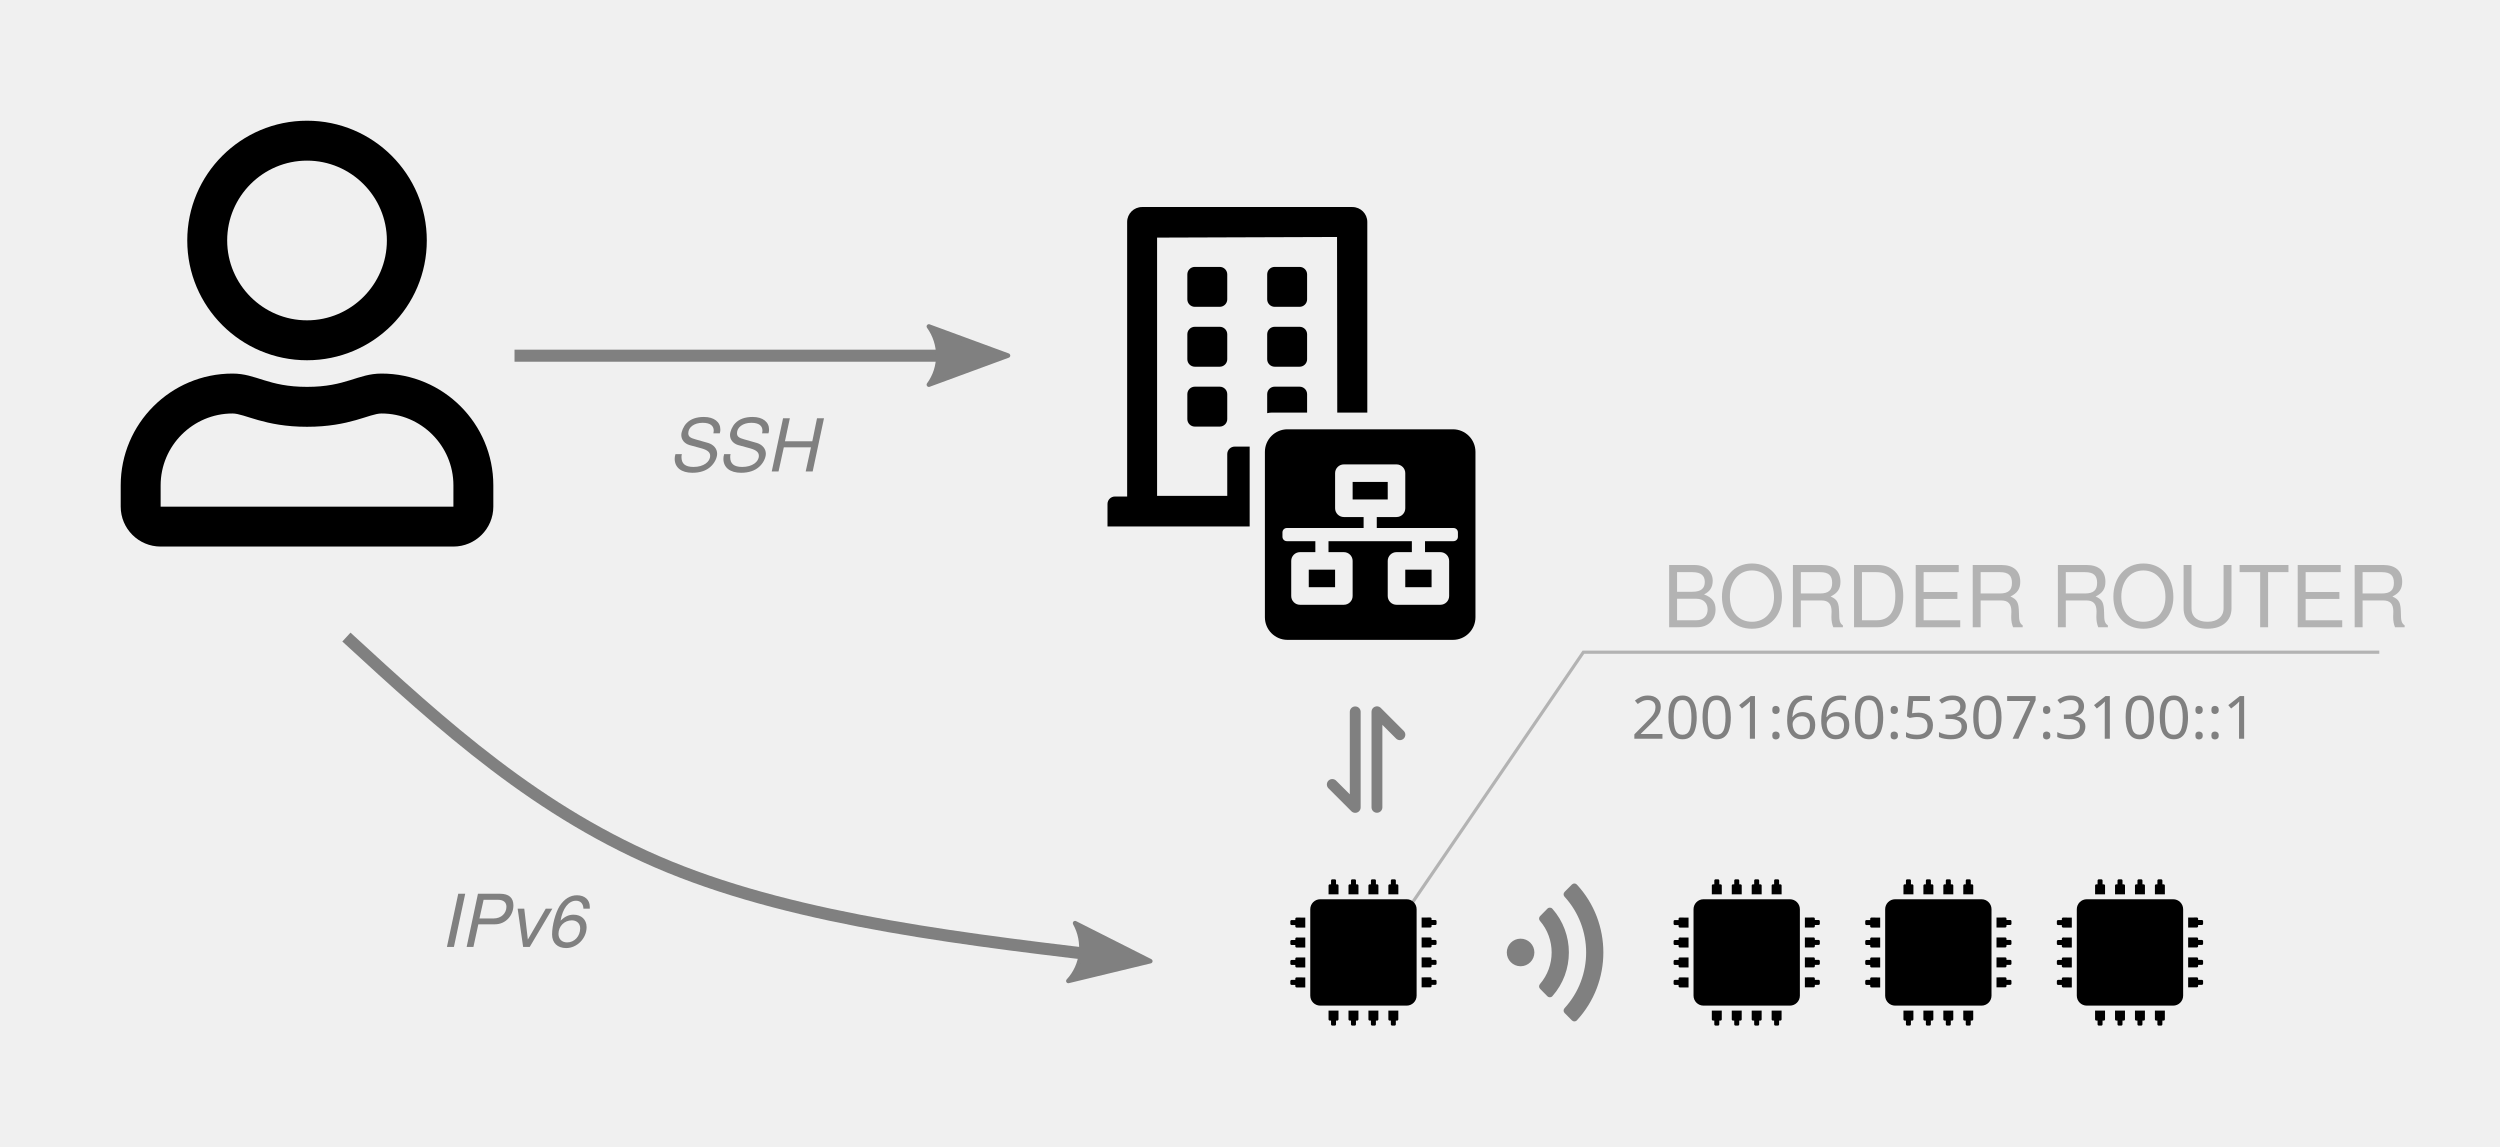
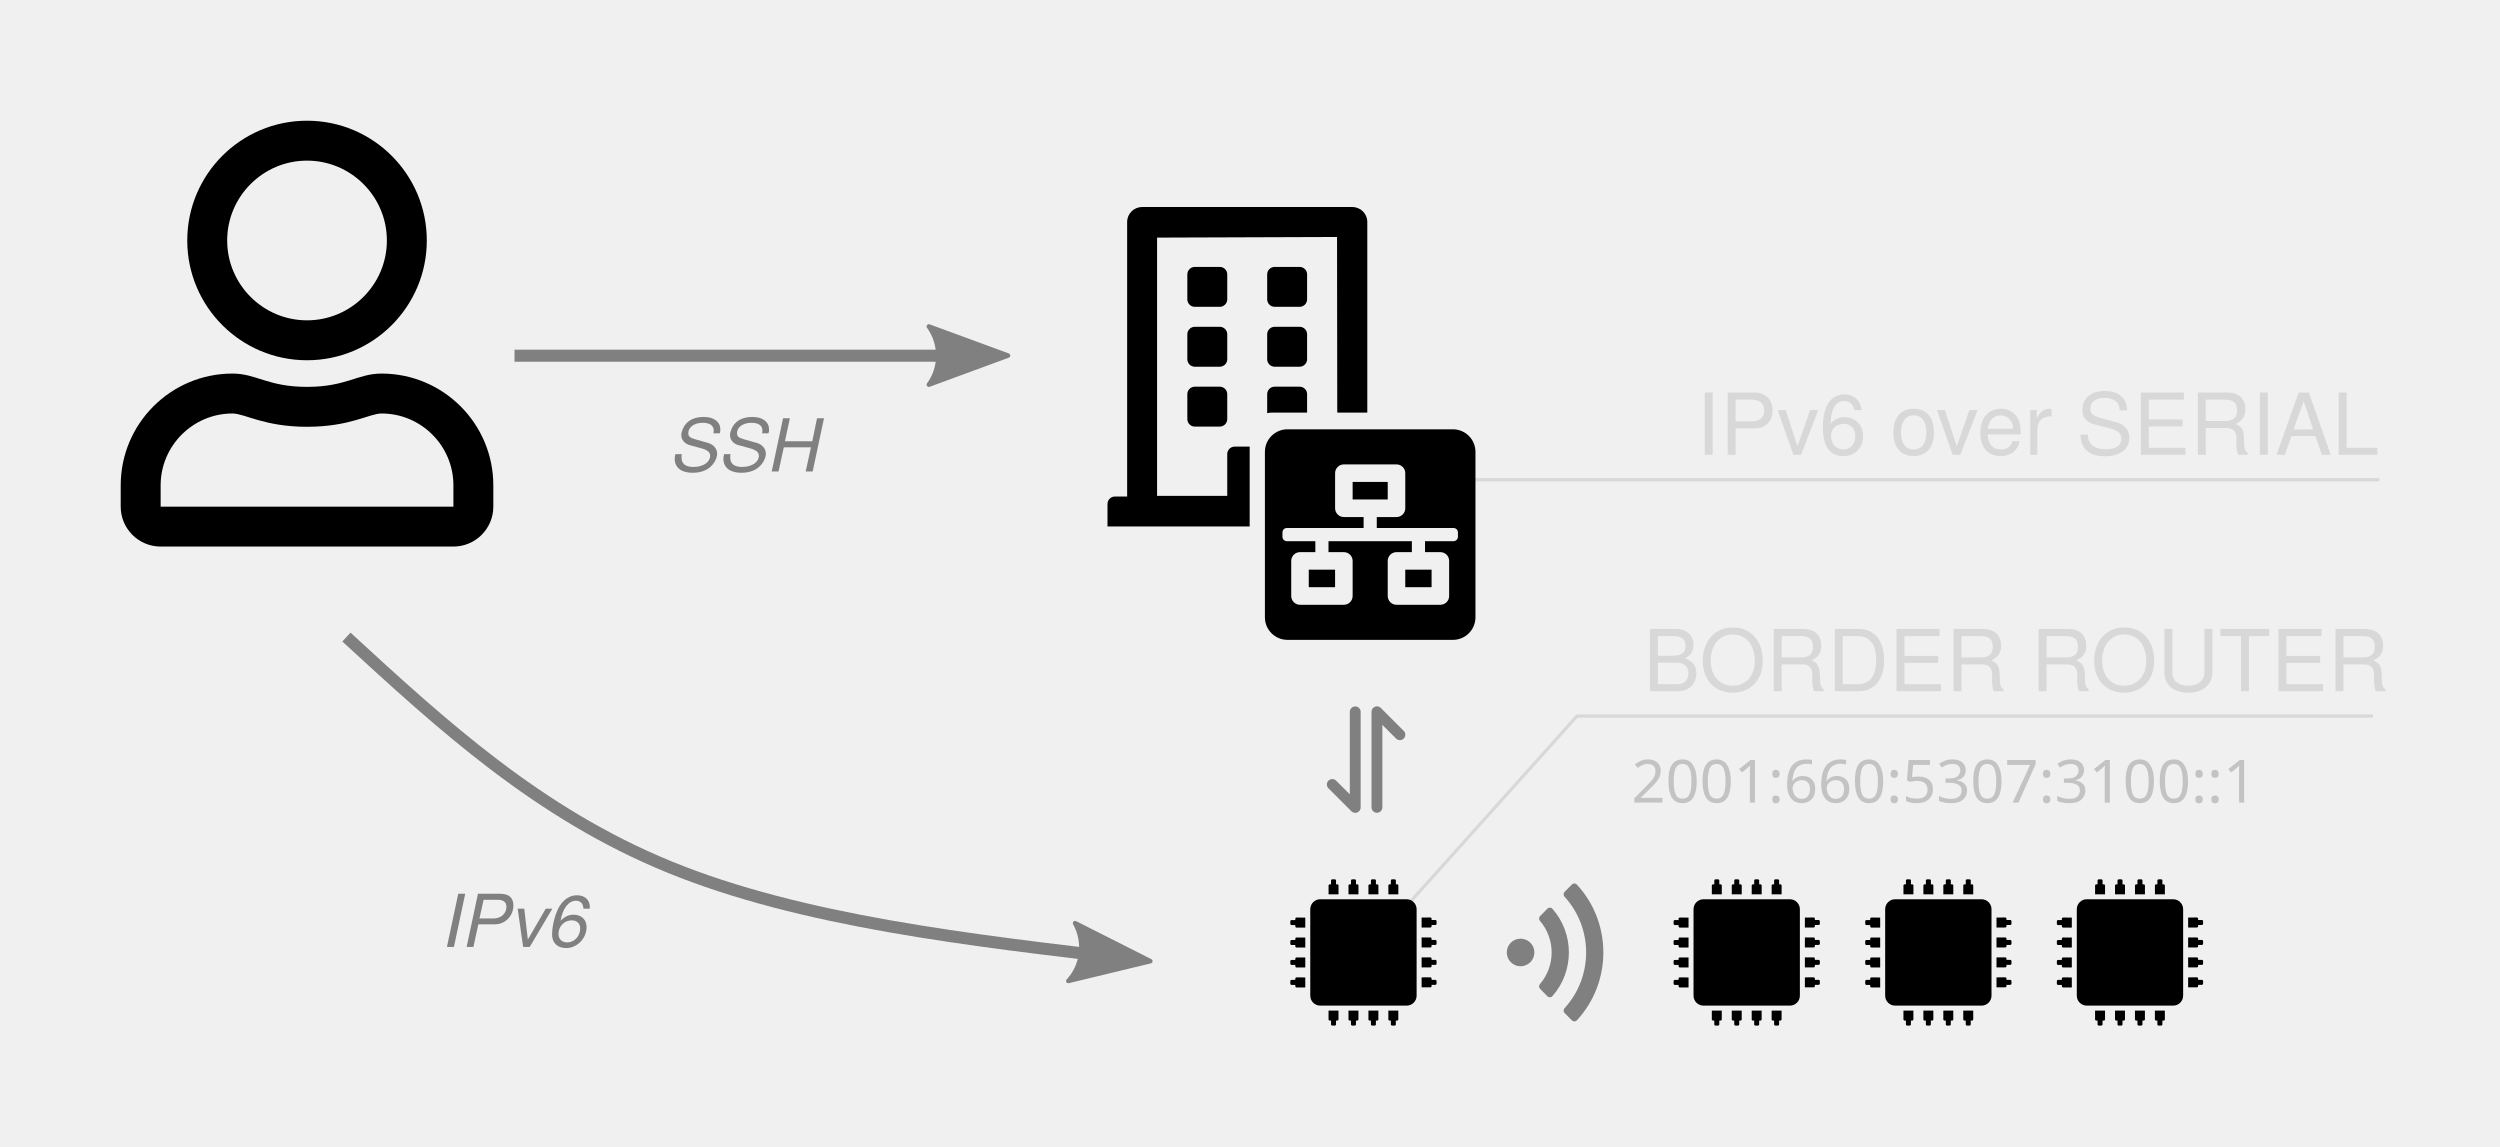
<svg xmlns="http://www.w3.org/2000/svg" width="207.102mm" height="94.962mm" viewBox="0 0 207.102 94.962" version="1.1" id="svg847">
  <defs id="defs841">
    <marker style="overflow:visible" id="marker3396" refX="0" refY="0" orient="auto">
      <path transform="scale(-0.6)" d="M 8.719,4.034 -2.207,0.016 8.719,-4.002 c -1.745,2.372 -1.735,5.617 -6e-7,8.035 z" style="fill:#808080;fill-opacity:1;fill-rule:evenodd;stroke:#808080;stroke-width:0.625;stroke-linejoin:round;stroke-opacity:1" id="path3394" />
    </marker>
    <marker orient="auto" refY="0" refX="0" id="marker3092" style="overflow:visible">
      <path id="path3090" style="fill:#808080;fill-opacity:1;fill-rule:evenodd;stroke:#808080;stroke-width:0.625;stroke-linejoin:round;stroke-opacity:1" d="M 8.719,4.034 -2.207,0.016 8.719,-4.002 c -1.745,2.372 -1.735,5.617 -6e-7,8.035 z" transform="scale(-0.6)" />
    </marker>
    <marker style="overflow:visible" id="marker2588" refX="0" refY="0" orient="auto">
      <path transform="scale(-0.6)" d="M 8.719,4.034 -2.207,0.016 8.719,-4.002 c -1.745,2.372 -1.735,5.617 -6e-7,8.035 z" style="fill:#808080;fill-opacity:1;fill-rule:evenodd;stroke:#808080;stroke-width:0.625;stroke-linejoin:round;stroke-opacity:1" id="path2586" />
    </marker>
    <marker orient="auto" refY="0" refX="0" id="marker2296" style="overflow:visible">
      <path id="path2294" style="fill:#808080;fill-opacity:1;fill-rule:evenodd;stroke:#808080;stroke-width:0.625;stroke-linejoin:round;stroke-opacity:1" d="M 8.719,4.034 -2.207,0.016 8.719,-4.002 c -1.745,2.372 -1.735,5.617 -6e-7,8.035 z" transform="scale(-0.6)" />
    </marker>
    <marker orient="auto" refY="0" refX="0" id="marker1504" style="overflow:visible">
      <path id="path1502" style="fill:#808080;fill-opacity:1;fill-rule:evenodd;stroke:#808080;stroke-width:0.625;stroke-linejoin:round;stroke-opacity:1" d="M 8.719,4.034 -2.207,0.016 8.719,-4.002 c -1.745,2.372 -1.735,5.617 -6e-7,8.035 z" transform="scale(-0.6)" />
    </marker>
    <marker orient="auto" refY="0" refX="0" id="marker2657" style="overflow:visible">
      <path id="path2655" style="fill:#000000;fill-opacity:1;fill-rule:evenodd;stroke:#000000;stroke-width:0.625;stroke-linejoin:round;stroke-opacity:1" d="M 8.719,4.034 -2.207,0.016 8.719,-4.002 c -1.745,2.372 -1.735,5.617 -6e-7,8.035 z" transform="matrix(-1.1,0,0,-1.1,-1.1,0)" />
    </marker>
    <marker orient="auto" refY="0" refX="0" id="Arrow2Lend" style="overflow:visible">
      <path id="path2406" style="fill:#000000;fill-opacity:1;fill-rule:evenodd;stroke:#000000;stroke-width:0.625;stroke-linejoin:round;stroke-opacity:1" d="M 8.719,4.034 -2.207,0.016 8.719,-4.002 c -1.745,2.372 -1.735,5.617 -6e-7,8.035 z" transform="matrix(-1.1,0,0,-1.1,-1.1,0)" />
    </marker>
    <marker orient="auto" refY="0" refX="0" id="EmptyTriangleOutL" style="overflow:visible">
      <path id="path2545" d="M 5.77,0 -2.88,5 V -5 Z" style="fill:#ffffff;fill-rule:evenodd;stroke:#000000;stroke-width:1pt;stroke-opacity:1" transform="matrix(0.8,0,0,0.8,-4.8,0)" />
    </marker>
    <marker orient="auto" refY="0" refX="0" id="TriangleOutL" style="overflow:visible">
      <path id="path2527" d="M 5.77,0 -2.88,5 V -5 Z" style="fill:#000000;fill-opacity:1;fill-rule:evenodd;stroke:#000000;stroke-width:1pt;stroke-opacity:1" transform="scale(0.8)" />
    </marker>
    <marker style="overflow:visible" id="marker2663" refX="0" refY="0" orient="auto">
      <path transform="scale(-0.6)" d="M 8.719,4.034 -2.207,0.016 8.719,-4.002 c -1.745,2.372 -1.735,5.617 -6e-7,8.035 z" style="fill:#808080;fill-opacity:1;fill-rule:evenodd;stroke:#808080;stroke-width:0.625;stroke-linejoin:round;stroke-opacity:1" id="path2661" />
    </marker>
    <marker style="overflow:visible" id="marker2663-9" refX="0" refY="0" orient="auto">
      <path transform="scale(-0.6)" d="M 8.719,4.034 -2.207,0.016 8.719,-4.002 c -1.745,2.372 -1.735,5.617 -6e-7,8.035 z" style="fill:#808080;fill-opacity:1;fill-rule:evenodd;stroke:#808080;stroke-width:0.625;stroke-linejoin:round;stroke-opacity:1" id="path2661-3" />
    </marker>
  </defs>
-   <g id="layer3" style="display:inline">
-     <path style="display:inline;fill:none;stroke:#b3b3b3;stroke-width:0.265;stroke-linecap:butt;stroke-linejoin:miter;stroke-miterlimit:4;stroke-dasharray:none;stroke-opacity:1" d="m 197.102,54.03 c 0,0 -65.935,-1.99e-4 -65.935,-1.99e-4 0,0 -15.648,22.92 -15.648,22.92" id="path1056" />
-     <text id="text1238" y="51.963" x="137.711" style="font-style:normal;font-variant:normal;font-weight:normal;font-stretch:normal;font-size:7.056px;line-height:1.25;font-family:'Helvetica Neue';-inkscape-font-specification:'Helvetica Neue, Normal';font-variant-ligatures:normal;font-variant-caps:normal;font-variant-numeric:normal;font-feature-settings:normal;text-align:start;letter-spacing:0px;word-spacing:0px;writing-mode:lr-tb;text-anchor:start;display:inline;fill:#b3b3b3;fill-opacity:1;stroke:none;stroke-width:0.265" xml:space="preserve">
-       <tspan style="stroke-width:0.265" id="tspan1240" x="137.711" y="51.963">BORDER ROUTER</tspan>
+   <g id="layer3" style="display:inline;opacity:0.4">
+     <path style="display:inline;fill:none;stroke:#b3b3b3;stroke-width:0.265;stroke-linecap:butt;stroke-linejoin:miter;stroke-miterlimit:4;stroke-dasharray:none;stroke-opacity:1" d="m 196.573,59.322 c 0,0 -65.935,-2e-4 -65.935,-2e-4 0,0 -17.32,19.3 -17.32,19.3" id="path1056" />
+     <text id="text1238" y="57.254" x="136.123" style="font-style:normal;font-variant:normal;font-weight:normal;font-stretch:normal;font-size:7.056px;line-height:1.25;font-family:'Helvetica Neue';-inkscape-font-specification:'Helvetica Neue, Normal';font-variant-ligatures:normal;font-variant-caps:normal;font-variant-numeric:normal;font-feature-settings:normal;text-align:start;letter-spacing:0px;word-spacing:0px;writing-mode:lr-tb;text-anchor:start;display:inline;fill:#b3b3b3;fill-opacity:1;stroke:none;stroke-width:0.265" xml:space="preserve">
+       <tspan style="stroke-width:0.265" id="tspan1240" x="136.123" y="57.254">BORDER ROUTER</tspan>
    </text>
-     <text xml:space="preserve" style="font-style:normal;font-variant:normal;font-weight:normal;font-stretch:normal;font-size:7.056px;line-height:1.25;font-family:'Helvetica Neue';-inkscape-font-specification:'Helvetica Neue, Normal';font-variant-ligatures:normal;font-variant-caps:normal;font-variant-numeric:normal;font-feature-settings:normal;text-align:start;letter-spacing:0px;word-spacing:0px;writing-mode:lr-tb;text-anchor:start;display:inline;fill:#808080;fill-opacity:1;stroke:none;stroke-width:0.265" x="135.156" y="61.195" id="text920">
-       <tspan id="tspan918" y="61.195" x="135.156" style="font-style:normal;font-variant:normal;font-weight:normal;font-stretch:normal;font-size:4.939px;font-family:Monaco;-inkscape-font-specification:'Monaco, Normal';font-variant-ligatures:normal;font-variant-caps:normal;font-variant-numeric:normal;font-feature-settings:normal;text-align:start;writing-mode:lr-tb;text-anchor:start;fill:#808080;stroke-width:0.265">2001:660:5307:3100::1</tspan>
+     <text xml:space="preserve" style="font-style:normal;font-variant:normal;font-weight:normal;font-stretch:normal;font-size:7.056px;line-height:1.25;font-family:'Helvetica Neue';-inkscape-font-specification:'Helvetica Neue, Normal';font-variant-ligatures:normal;font-variant-caps:normal;font-variant-numeric:normal;font-feature-settings:normal;text-align:start;letter-spacing:0px;word-spacing:0px;writing-mode:lr-tb;text-anchor:start;display:inline;fill:#808080;fill-opacity:1;stroke:none;stroke-width:0.265" x="135.156" y="66.486" id="text920">
+       <tspan id="tspan918" y="66.486" x="135.156" style="font-style:normal;font-variant:normal;font-weight:normal;font-stretch:normal;font-size:4.939px;font-family:Monaco;-inkscape-font-specification:'Monaco, Normal';font-variant-ligatures:normal;font-variant-caps:normal;font-variant-numeric:normal;font-feature-settings:normal;text-align:start;writing-mode:lr-tb;text-anchor:start;fill:#808080;stroke-width:0.265">2001:660:5307:3100::1</tspan>
    </text>
-     <path id="path2302-0" d="m 28.697,52.775 c 7.94,7.299 15.879,14.598 26.759,19.049 10.88,4.451 24.7,6.054 38.52,7.657" style="display:inline;fill:none;stroke:#808080;stroke-width:1;stroke-linecap:butt;stroke-linejoin:miter;stroke-miterlimit:4;stroke-dasharray:none;stroke-opacity:1;marker-end:url(#marker2663-9)" />
-     <text id="text1218-2" y="78.448" x="36.728" style="font-style:italic;font-variant:normal;font-weight:normal;font-stretch:normal;font-size:6.051px;line-height:1.25;font-family:'Helvetica Neue';-inkscape-font-specification:'Helvetica Neue, Italic';font-variant-ligatures:normal;font-variant-caps:normal;font-variant-numeric:normal;font-feature-settings:normal;text-align:start;letter-spacing:0px;word-spacing:0px;writing-mode:lr-tb;text-anchor:start;display:inline;fill:#808080;fill-opacity:1;stroke:none;stroke-width:0.144" xml:space="preserve">
-       <tspan id="tspan1220-4" x="36.728" y="78.448" style="font-style:italic;font-variant:normal;font-weight:normal;font-stretch:normal;font-size:6.051px;font-family:'Helvetica Neue';-inkscape-font-specification:'Helvetica Neue, Italic';font-variant-ligatures:normal;font-variant-caps:normal;font-variant-numeric:normal;font-feature-settings:normal;text-align:start;writing-mode:lr-tb;text-anchor:start;fill:#808080;stroke-width:0.144">IPv6</tspan>
+     <path id="path1048" d="m 197.102,39.743 c 0,0 -65.935,-2e-4 -65.935,-2e-4 0,0 -9.911,0 -9.911,0" style="display:inline;fill:none;stroke:#b3b3b3;stroke-width:0.265;stroke-linecap:butt;stroke-linejoin:miter;stroke-miterlimit:4;stroke-dasharray:none;stroke-opacity:1" />
+     <text xml:space="preserve" style="font-style:normal;font-variant:normal;font-weight:normal;font-stretch:normal;font-size:7.056px;line-height:1.25;font-family:'Helvetica Neue';-inkscape-font-specification:'Helvetica Neue, Normal';font-variant-ligatures:normal;font-variant-caps:normal;font-variant-numeric:normal;font-feature-settings:normal;text-align:start;letter-spacing:0px;word-spacing:0px;writing-mode:lr-tb;text-anchor:start;display:inline;fill:#b3b3b3;fill-opacity:1;stroke:none;stroke-width:0.265" x="140.521" y="37.675" id="text1055">
+       <tspan y="37.675" x="140.521" id="tspan1053" style="fill:#b3b3b3;stroke-width:0.265">IPv6 over SERIAL</tspan>
    </text>
  </g>
  <g id="layer1" transform="translate(-27.48254,-179.9123)" style="display:inline">
    <path id="path998" d="m 59.09,210.859 c -1.977,0 -2.928,1.102 -6.174,1.102 -3.245,0 -4.189,-1.102 -6.174,-1.102 -5.113,0 -9.26,4.148 -9.26,9.26 v 1.764 c 0,1.826 1.481,3.307 3.307,3.307 h 24.254 c 1.826,0 3.307,-1.481 3.307,-3.307 v -1.764 c 0,-5.113 -4.148,-9.26 -9.26,-9.26 z m 5.953,11.024 H 40.79 v -1.764 c 0,-3.28 2.673,-5.953 5.953,-5.953 1.006,0 2.639,1.102 6.174,1.102 3.562,0 5.161,-1.102 6.174,-1.102 3.28,0 5.953,2.673 5.953,5.953 z M 52.917,209.756 c 5.478,0 9.922,-4.444 9.922,-9.922 0,-5.478 -4.444,-9.922 -9.922,-9.922 -5.478,0 -9.922,4.444 -9.922,9.922 0,5.478 4.444,9.922 9.922,9.922 z m 0,-16.537 c 3.645,0 6.615,2.97 6.615,6.615 0,3.645 -2.97,6.615 -6.615,6.615 -3.645,0 -6.615,-2.97 -6.615,-6.615 0,-3.645 2.97,-6.615 6.615,-6.615 z" style="fill:currentColor;stroke-width:0.069" />
    <path id="path1040" d="m 137.85,252.756 c -0.057,0 -0.103,0.047 -0.103,0.104 v 0.31 h -0.103 c -0.057,0 -0.103,0.047 -0.103,0.104 v 0.723 h 0.826 v -0.723 c 0,-0.058 -0.046,-0.104 -0.103,-0.104 h -0.103 v -0.31 c 0,-0.058 -0.046,-0.103 -0.103,-0.103 z m 1.652,0 c -0.057,0 -0.103,0.047 -0.103,0.104 v 0.31 h -0.103 c -0.057,0 -0.103,0.047 -0.103,0.104 v 0.723 h 0.826 v -0.723 c 0,-0.058 -0.046,-0.104 -0.103,-0.104 h -0.103 v -0.31 c 0,-0.058 -0.046,-0.103 -0.103,-0.103 z m 1.652,0 c -0.057,0 -0.103,0.047 -0.103,0.104 v 0.31 h -0.103 c -0.057,0 -0.103,0.047 -0.103,0.104 v 0.723 h 0.826 v -0.723 c 0,-0.058 -0.046,-0.104 -0.103,-0.104 h -0.103 v -0.31 c 0,-0.058 -0.046,-0.103 -0.103,-0.103 z m 1.652,0 c -0.057,0 -0.103,0.047 -0.103,0.104 v 0.31 h -0.103 c -0.057,0 -0.103,0.047 -0.103,0.104 v 0.723 h 0.826 v -0.723 c 0,-0.058 -0.046,-0.104 -0.103,-0.104 h -0.103 v -0.31 c 0,-0.058 -0.046,-0.103 -0.103,-0.103 z m -5.954,1.651 c -0.456,0 -0.826,0.37 -0.826,0.826 v 7.16 c 0,0.456 0.37,0.826 0.826,0.826 h 7.158 c 0.456,0 0.826,-0.37 0.826,-0.826 v -7.16 c 0,-0.456 -0.37,-0.826 -0.826,-0.826 z m -1.962,1.515 c -0.057,0 -0.103,0.047 -0.103,0.104 v 0.104 h -0.31 c -0.057,0 -0.103,0.047 -0.103,0.104 v 0.207 c 0,0.058 0.046,0.104 0.103,0.104 h 0.31 v 0.104 c 0,0.058 0.046,0.104 0.103,0.104 h 0.723 v -0.826 z m 10.36,0 v 0.826 h 0.723 c 0.057,0 0.103,-0.047 0.103,-0.104 v -0.104 h 0.31 c 0.057,0 0.103,-0.047 0.103,-0.104 v -0.207 c 0,-0.058 -0.046,-0.104 -0.103,-0.104 h -0.31 v -0.104 c 0,-0.058 -0.046,-0.104 -0.103,-0.104 z m -10.36,1.653 c -0.057,0 -0.103,0.047 -0.103,0.105 v 0.104 h -0.31 c -0.057,0 -0.103,0.047 -0.103,0.104 v 0.206 c 0,0.058 0.046,0.104 0.103,0.104 h 0.31 v 0.104 c 0,0.058 0.046,0.104 0.103,0.104 h 0.723 v -0.826 z m 10.36,0 v 0.826 h 0.723 c 0.057,0 0.103,-0.047 0.103,-0.104 v -0.104 h 0.31 c 0.057,0 0.103,-0.047 0.103,-0.104 v -0.207 c 0,-0.058 -0.046,-0.104 -0.103,-0.104 h -0.31 v -0.104 c 0,-0.058 -0.046,-0.104 -0.103,-0.104 z m -10.36,1.652 c -0.057,0 -0.103,0.047 -0.103,0.104 v 0.104 h -0.31 c -0.057,0 -0.103,0.047 -0.103,0.104 v 0.206 c 0,0.058 0.046,0.104 0.103,0.104 h 0.31 v 0.104 c 0,0.058 0.046,0.104 0.103,0.104 h 0.723 v -0.826 z m 10.36,0 v 0.826 h 0.723 c 0.057,0 0.103,-0.047 0.103,-0.104 v -0.104 h 0.31 c 0.057,0 0.103,-0.047 0.103,-0.105 v -0.207 c 0,-0.058 -0.046,-0.104 -0.103,-0.104 h -0.31 v -0.103 c 0,-0.058 -0.046,-0.104 -0.103,-0.104 z m -10.36,1.652 c -0.057,0 -0.103,0.047 -0.103,0.104 v 0.104 h -0.31 c -0.057,0 -0.103,0.047 -0.103,0.104 v 0.207 c 0,0.058 0.046,0.105 0.103,0.105 h 0.31 v 0.105 c 0,0.058 0.046,0.104 0.103,0.104 h 0.723 v -0.826 z m 10.36,0 v 0.826 h 0.723 c 0.057,0 0.103,-0.047 0.103,-0.104 v -0.104 h 0.31 c 0.057,0 0.103,-0.047 0.103,-0.104 v -0.206 c 0,-0.058 -0.046,-0.104 -0.103,-0.104 h -0.31 v -0.104 c 0,-0.058 -0.046,-0.104 -0.103,-0.104 z m -7.71,2.753 v 0.723 c 0,0.058 0.046,0.104 0.103,0.104 h 0.103 v 0.31 c 0,0.058 0.046,0.104 0.103,0.104 h 0.207 c 0.057,0 0.103,-0.047 0.103,-0.104 v -0.31 h 0.103 c 0.057,0 0.103,-0.047 0.103,-0.104 v -0.723 z m 1.652,0 v 0.723 c 0,0.058 0.046,0.104 0.103,0.104 h 0.103 v 0.31 c 0,0.058 0.046,0.104 0.103,0.104 h 0.207 c 0.057,0 0.103,-0.047 0.103,-0.104 v -0.31 h 0.103 c 0.057,0 0.103,-0.047 0.103,-0.104 v -0.723 z m 1.652,0 v 0.723 c 0,0.058 0.046,0.104 0.103,0.104 h 0.103 v 0.31 c 0,0.058 0.046,0.104 0.103,0.104 h 0.207 c 0.057,0 0.103,-0.047 0.103,-0.104 v -0.31 h 0.103 c 0.057,0 0.103,-0.047 0.103,-0.104 v -0.723 z m 1.652,0 v 0.723 c 0,0.058 0.046,0.104 0.103,0.104 h 0.103 v 0.31 c 0,0.058 0.046,0.104 0.103,0.104 h 0.207 c 0.057,0 0.103,-0.047 0.103,-0.104 v -0.31 h 0.103 c 0.057,0 0.103,-0.047 0.103,-0.104 v -0.723 z" style="display:inline;opacity:1;fill:currentColor;stroke-width:0.017" />
    <path style="display:inline;fill:currentColor;stroke-width:0.265" d="m 139.511,197.063 c 0.687,0 1.24,0.553 1.24,1.24 v 15.788 h -2.489 l -0.018,-14.547 -14.908,0.052 v 21.394 h 5.813 v -3.462 c 0,-0.341 0.279,-0.62 0.62,-0.62 h 1.237 v 6.615 h -11.778 v -1.86 c 0,-0.341 0.279,-0.62 0.62,-0.62 h 1.008 V 198.303 c 0,-0.687 0.553,-1.24 1.24,-1.24 z m -4.367,4.96 c 0.341,0 0.62,0.279 0.62,0.62 v 2.067 c 0,0.341 -0.279,0.62 -0.62,0.62 h -2.067 c -0.341,0 -0.62,-0.279 -0.62,-0.62 v -2.067 c 0,-0.341 0.279,-0.62 0.62,-0.62 z m -6.615,0 c 0.341,0 0.62,0.279 0.62,0.62 v 2.067 c 0,0.341 -0.279,0.62 -0.62,0.62 h -2.067 c -0.341,0 -0.62,-0.279 -0.62,-0.62 v -2.067 c 0,-0.341 0.279,-0.62 0.62,-0.62 z m 6.615,4.961 c 0.341,0 0.62,0.279 0.62,0.62 v 2.067 c 0,0.341 -0.279,0.62 -0.62,0.62 h -2.067 c -0.341,0 -0.62,-0.279 -0.62,-0.62 v -2.067 c 0,-0.341 0.279,-0.62 0.62,-0.62 z m -6.615,0 c 0.341,0 0.62,0.279 0.62,0.62 v 2.067 c 0,0.341 -0.279,0.62 -0.62,0.62 h -2.067 c -0.341,0 -0.62,-0.279 -0.62,-0.62 v -2.067 c 0,-0.341 0.279,-0.62 0.62,-0.62 z m 6.615,4.961 c 0.341,0 0.62,0.279 0.62,0.62 v 1.525 H 132.876 c -0.144,0 -0.284,0.018 -0.419,0.049 v -1.575 c 0,-0.341 0.279,-0.62 0.62,-0.62 z m -6.615,0 c 0.341,0 0.62,0.279 0.62,0.62 v 2.067 c 0,0.341 -0.279,0.62 -0.62,0.62 h -2.067 c -0.341,0 -0.62,-0.279 -0.62,-0.62 v -2.067 c 0,-0.341 0.279,-0.62 0.62,-0.62 z" id="path1037" />
    <path style="display:inline;opacity:1;fill:currentColor;stroke-width:0.017" d="m 201.35,252.756 c -0.057,0 -0.103,0.047 -0.103,0.104 v 0.31 h -0.103 c -0.057,0 -0.103,0.047 -0.103,0.104 v 0.723 h 0.826 v -0.723 c 0,-0.058 -0.046,-0.104 -0.103,-0.104 h -0.103 v -0.31 c 0,-0.058 -0.046,-0.103 -0.103,-0.103 z m 1.652,0 c -0.057,0 -0.103,0.047 -0.103,0.104 v 0.31 h -0.103 c -0.057,0 -0.103,0.047 -0.103,0.104 v 0.723 h 0.826 v -0.723 c 0,-0.058 -0.046,-0.104 -0.103,-0.104 h -0.103 v -0.31 c 0,-0.058 -0.046,-0.103 -0.103,-0.103 z m 1.652,0 c -0.057,0 -0.103,0.047 -0.103,0.104 v 0.31 h -0.103 c -0.057,0 -0.103,0.047 -0.103,0.104 v 0.723 h 0.826 v -0.723 c 0,-0.058 -0.046,-0.104 -0.103,-0.104 h -0.103 v -0.31 c 0,-0.058 -0.046,-0.103 -0.103,-0.103 z m 1.652,0 c -0.057,0 -0.103,0.047 -0.103,0.104 v 0.31 h -0.103 c -0.057,0 -0.103,0.047 -0.103,0.104 v 0.723 h 0.826 v -0.723 c 0,-0.058 -0.046,-0.104 -0.103,-0.104 h -0.103 v -0.31 c 0,-0.058 -0.046,-0.103 -0.103,-0.103 z m -5.954,1.651 c -0.456,0 -0.826,0.37 -0.826,0.826 v 7.16 c 0,0.456 0.37,0.826 0.826,0.826 h 7.158 c 0.456,0 0.826,-0.37 0.826,-0.826 v -7.16 c 0,-0.456 -0.37,-0.826 -0.826,-0.826 z m -1.962,1.515 c -0.057,0 -0.103,0.047 -0.103,0.104 v 0.104 h -0.31 c -0.057,0 -0.103,0.047 -0.103,0.104 v 0.207 c 0,0.058 0.046,0.104 0.103,0.104 h 0.31 v 0.104 c 0,0.058 0.046,0.104 0.103,0.104 h 0.723 v -0.826 z m 10.36,0 v 0.826 h 0.723 c 0.057,0 0.103,-0.047 0.103,-0.104 v -0.104 h 0.31 c 0.057,0 0.103,-0.047 0.103,-0.104 v -0.207 c 0,-0.058 -0.046,-0.104 -0.103,-0.104 h -0.31 v -0.104 c 0,-0.058 -0.046,-0.104 -0.103,-0.104 z m -10.36,1.653 c -0.057,0 -0.103,0.047 -0.103,0.105 v 0.104 h -0.31 c -0.057,0 -0.103,0.047 -0.103,0.104 v 0.206 c 0,0.058 0.046,0.104 0.103,0.104 h 0.31 v 0.104 c 0,0.058 0.046,0.104 0.103,0.104 h 0.723 v -0.826 z m 10.36,0 v 0.826 h 0.723 c 0.057,0 0.103,-0.047 0.103,-0.104 v -0.104 h 0.31 c 0.057,0 0.103,-0.047 0.103,-0.104 v -0.207 c 0,-0.058 -0.046,-0.104 -0.103,-0.104 h -0.31 v -0.104 c 0,-0.058 -0.046,-0.104 -0.103,-0.104 z m -10.36,1.652 c -0.057,0 -0.103,0.047 -0.103,0.104 v 0.104 h -0.31 c -0.057,0 -0.103,0.047 -0.103,0.104 v 0.206 c 0,0.058 0.046,0.104 0.103,0.104 h 0.31 v 0.104 c 0,0.058 0.046,0.104 0.103,0.104 h 0.723 v -0.826 z m 10.36,0 v 0.826 h 0.723 c 0.057,0 0.103,-0.047 0.103,-0.104 v -0.104 h 0.31 c 0.057,0 0.103,-0.047 0.103,-0.105 v -0.207 c 0,-0.058 -0.046,-0.104 -0.103,-0.104 h -0.31 v -0.103 c 0,-0.058 -0.046,-0.104 -0.103,-0.104 z m -10.36,1.652 c -0.057,0 -0.103,0.047 -0.103,0.104 v 0.104 h -0.31 c -0.057,0 -0.103,0.047 -0.103,0.104 v 0.207 c 0,0.058 0.046,0.105 0.103,0.105 h 0.31 v 0.105 c 0,0.058 0.046,0.104 0.103,0.104 h 0.723 v -0.826 z m 10.36,0 v 0.826 h 0.723 c 0.057,0 0.103,-0.047 0.103,-0.104 v -0.104 h 0.31 c 0.057,0 0.103,-0.047 0.103,-0.104 v -0.206 c 0,-0.058 -0.046,-0.104 -0.103,-0.104 h -0.31 v -0.104 c 0,-0.058 -0.046,-0.104 -0.103,-0.104 z m -7.71,2.753 v 0.723 c 0,0.058 0.046,0.104 0.103,0.104 h 0.103 v 0.31 c 0,0.058 0.046,0.104 0.103,0.104 h 0.207 c 0.057,0 0.103,-0.047 0.103,-0.104 v -0.31 h 0.103 c 0.057,0 0.103,-0.047 0.103,-0.104 v -0.723 z m 1.652,0 v 0.723 c 0,0.058 0.046,0.104 0.103,0.104 h 0.103 v 0.31 c 0,0.058 0.046,0.104 0.103,0.104 h 0.207 c 0.057,0 0.103,-0.047 0.103,-0.104 v -0.31 h 0.103 c 0.057,0 0.103,-0.047 0.103,-0.104 v -0.723 z m 1.652,0 v 0.723 c 0,0.058 0.046,0.104 0.103,0.104 h 0.103 v 0.31 c 0,0.058 0.046,0.104 0.103,0.104 h 0.207 c 0.057,0 0.103,-0.047 0.103,-0.104 v -0.31 h 0.103 c 0.057,0 0.103,-0.047 0.103,-0.104 v -0.723 z m 1.652,0 v 0.723 c 0,0.058 0.046,0.104 0.103,0.104 h 0.103 v 0.31 c 0,0.058 0.046,0.104 0.103,0.104 h 0.207 c 0.057,0 0.103,-0.047 0.103,-0.104 v -0.31 h 0.103 c 0.057,0 0.103,-0.047 0.103,-0.104 v -0.723 z" id="path1049" />
    <path style="display:inline;opacity:1;fill:currentColor;stroke-width:0.017" d="m 169.6,252.756 c -0.057,0 -0.103,0.047 -0.103,0.104 v 0.31 h -0.103 c -0.057,0 -0.103,0.047 -0.103,0.104 v 0.723 h 0.826 v -0.723 c 0,-0.058 -0.046,-0.104 -0.103,-0.104 h -0.103 v -0.31 c 0,-0.058 -0.046,-0.103 -0.103,-0.103 z m 1.652,0 c -0.057,0 -0.103,0.047 -0.103,0.104 v 0.31 h -0.103 c -0.057,0 -0.103,0.047 -0.103,0.104 v 0.723 h 0.826 v -0.723 c 0,-0.058 -0.046,-0.104 -0.103,-0.104 h -0.103 v -0.31 c 0,-0.058 -0.046,-0.103 -0.103,-0.103 z m 1.652,0 c -0.057,0 -0.103,0.047 -0.103,0.104 v 0.31 h -0.103 c -0.057,0 -0.103,0.047 -0.103,0.104 v 0.723 h 0.826 v -0.723 c 0,-0.058 -0.046,-0.104 -0.103,-0.104 h -0.103 v -0.31 c 0,-0.058 -0.046,-0.103 -0.103,-0.103 z m 1.652,0 c -0.057,0 -0.103,0.047 -0.103,0.104 v 0.31 h -0.103 c -0.057,0 -0.103,0.047 -0.103,0.104 v 0.723 h 0.826 v -0.723 c 0,-0.058 -0.046,-0.104 -0.103,-0.104 h -0.103 v -0.31 c 0,-0.058 -0.046,-0.103 -0.103,-0.103 z m -5.954,1.651 c -0.456,0 -0.826,0.37 -0.826,0.826 v 7.16 c 0,0.456 0.37,0.826 0.826,0.826 h 7.158 c 0.456,0 0.826,-0.37 0.826,-0.826 v -7.16 c 0,-0.456 -0.37,-0.826 -0.826,-0.826 z m -1.962,1.515 c -0.057,0 -0.103,0.047 -0.103,0.104 v 0.104 h -0.31 c -0.057,0 -0.103,0.047 -0.103,0.104 v 0.207 c 0,0.058 0.046,0.104 0.103,0.104 h 0.31 v 0.104 c 0,0.058 0.046,0.104 0.103,0.104 h 0.723 v -0.826 z m 10.36,0 v 0.826 h 0.723 c 0.057,0 0.103,-0.047 0.103,-0.104 v -0.104 h 0.31 c 0.057,0 0.103,-0.047 0.103,-0.104 v -0.207 c 0,-0.058 -0.046,-0.104 -0.103,-0.104 h -0.31 v -0.104 c 0,-0.058 -0.046,-0.104 -0.103,-0.104 z m -10.36,1.653 c -0.057,0 -0.103,0.047 -0.103,0.105 v 0.104 h -0.31 c -0.057,0 -0.103,0.047 -0.103,0.104 v 0.206 c 0,0.058 0.046,0.104 0.103,0.104 h 0.31 v 0.104 c 0,0.058 0.046,0.104 0.103,0.104 h 0.723 v -0.826 z m 10.36,0 v 0.826 h 0.723 c 0.057,0 0.103,-0.047 0.103,-0.104 v -0.104 h 0.31 c 0.057,0 0.103,-0.047 0.103,-0.104 v -0.207 c 0,-0.058 -0.046,-0.104 -0.103,-0.104 h -0.31 v -0.104 c 0,-0.058 -0.046,-0.104 -0.103,-0.104 z m -10.36,1.652 c -0.057,0 -0.103,0.047 -0.103,0.104 v 0.104 h -0.31 c -0.057,0 -0.103,0.047 -0.103,0.104 v 0.206 c 0,0.058 0.046,0.104 0.103,0.104 h 0.31 v 0.104 c 0,0.058 0.046,0.104 0.103,0.104 h 0.723 v -0.826 z m 10.36,0 v 0.826 h 0.723 c 0.057,0 0.103,-0.047 0.103,-0.104 v -0.104 h 0.31 c 0.057,0 0.103,-0.047 0.103,-0.105 v -0.207 c 0,-0.058 -0.046,-0.104 -0.103,-0.104 h -0.31 v -0.103 c 0,-0.058 -0.046,-0.104 -0.103,-0.104 z m -10.36,1.652 c -0.057,0 -0.103,0.047 -0.103,0.104 v 0.104 h -0.31 c -0.057,0 -0.103,0.047 -0.103,0.104 v 0.207 c 0,0.058 0.046,0.105 0.103,0.105 h 0.31 v 0.105 c 0,0.058 0.046,0.104 0.103,0.104 h 0.723 v -0.826 z m 10.36,0 v 0.826 h 0.723 c 0.057,0 0.103,-0.047 0.103,-0.104 v -0.104 h 0.31 c 0.057,0 0.103,-0.047 0.103,-0.104 v -0.206 c 0,-0.058 -0.046,-0.104 -0.103,-0.104 h -0.31 v -0.104 c 0,-0.058 -0.046,-0.104 -0.103,-0.104 z m -7.71,2.753 v 0.723 c 0,0.058 0.046,0.104 0.103,0.104 h 0.103 v 0.31 c 0,0.058 0.046,0.104 0.103,0.104 h 0.207 c 0.057,0 0.103,-0.047 0.103,-0.104 v -0.31 h 0.103 c 0.057,0 0.103,-0.047 0.103,-0.104 v -0.723 z m 1.652,0 v 0.723 c 0,0.058 0.046,0.104 0.103,0.104 h 0.103 v 0.31 c 0,0.058 0.046,0.104 0.103,0.104 h 0.207 c 0.057,0 0.103,-0.047 0.103,-0.104 v -0.31 h 0.103 c 0.057,0 0.103,-0.047 0.103,-0.104 v -0.723 z m 1.652,0 v 0.723 c 0,0.058 0.046,0.104 0.103,0.104 h 0.103 v 0.31 c 0,0.058 0.046,0.104 0.103,0.104 h 0.207 c 0.057,0 0.103,-0.047 0.103,-0.104 v -0.31 h 0.103 c 0.057,0 0.103,-0.047 0.103,-0.104 v -0.723 z m 1.652,0 v 0.723 c 0,0.058 0.046,0.104 0.103,0.104 h 0.103 v 0.31 c 0,0.058 0.046,0.104 0.103,0.104 h 0.207 c 0.057,0 0.103,-0.047 0.103,-0.104 v -0.31 h 0.103 c 0.057,0 0.103,-0.047 0.103,-0.104 v -0.723 z" id="path1053" />
    <path id="path1055" d="m 185.475,252.756 c -0.057,0 -0.103,0.047 -0.103,0.104 v 0.31 h -0.103 c -0.057,0 -0.103,0.047 -0.103,0.104 v 0.723 h 0.826 v -0.723 c 0,-0.058 -0.046,-0.104 -0.103,-0.104 h -0.103 v -0.31 c 0,-0.058 -0.046,-0.103 -0.103,-0.103 z m 1.652,0 c -0.057,0 -0.103,0.047 -0.103,0.104 v 0.31 h -0.103 c -0.057,0 -0.103,0.047 -0.103,0.104 v 0.723 h 0.826 v -0.723 c 0,-0.058 -0.046,-0.104 -0.103,-0.104 h -0.103 v -0.31 c 0,-0.058 -0.046,-0.103 -0.103,-0.103 z m 1.652,0 c -0.057,0 -0.103,0.047 -0.103,0.104 v 0.31 h -0.103 c -0.057,0 -0.103,0.047 -0.103,0.104 v 0.723 h 0.826 v -0.723 c 0,-0.058 -0.046,-0.104 -0.103,-0.104 h -0.103 v -0.31 c 0,-0.058 -0.046,-0.103 -0.103,-0.103 z m 1.652,0 c -0.057,0 -0.103,0.047 -0.103,0.104 v 0.31 h -0.103 c -0.057,0 -0.103,0.047 -0.103,0.104 v 0.723 h 0.826 v -0.723 c 0,-0.058 -0.046,-0.104 -0.103,-0.104 h -0.103 v -0.31 c 0,-0.058 -0.046,-0.103 -0.103,-0.103 z m -5.954,1.651 c -0.456,0 -0.826,0.37 -0.826,0.826 v 7.16 c 0,0.456 0.37,0.826 0.826,0.826 h 7.158 c 0.456,0 0.826,-0.37 0.826,-0.826 v -7.16 c 0,-0.456 -0.37,-0.826 -0.826,-0.826 z m -1.962,1.515 c -0.057,0 -0.103,0.047 -0.103,0.104 v 0.104 h -0.31 c -0.057,0 -0.103,0.047 -0.103,0.104 v 0.207 c 0,0.058 0.046,0.104 0.103,0.104 h 0.31 v 0.104 c 0,0.058 0.046,0.104 0.103,0.104 h 0.723 v -0.826 z m 10.36,0 v 0.826 h 0.723 c 0.057,0 0.103,-0.047 0.103,-0.104 v -0.104 h 0.31 c 0.057,0 0.103,-0.047 0.103,-0.104 v -0.207 c 0,-0.058 -0.046,-0.104 -0.103,-0.104 h -0.31 v -0.104 c 0,-0.058 -0.046,-0.104 -0.103,-0.104 z m -10.36,1.653 c -0.057,0 -0.103,0.047 -0.103,0.105 v 0.104 h -0.31 c -0.057,0 -0.103,0.047 -0.103,0.104 v 0.206 c 0,0.058 0.046,0.104 0.103,0.104 h 0.31 v 0.104 c 0,0.058 0.046,0.104 0.103,0.104 h 0.723 v -0.826 z m 10.36,0 v 0.826 h 0.723 c 0.057,0 0.103,-0.047 0.103,-0.104 v -0.104 h 0.31 c 0.057,0 0.103,-0.047 0.103,-0.104 v -0.207 c 0,-0.058 -0.046,-0.104 -0.103,-0.104 h -0.31 v -0.104 c 0,-0.058 -0.046,-0.104 -0.103,-0.104 z m -10.36,1.652 c -0.057,0 -0.103,0.047 -0.103,0.104 v 0.104 h -0.31 c -0.057,0 -0.103,0.047 -0.103,0.104 v 0.206 c 0,0.058 0.046,0.104 0.103,0.104 h 0.31 v 0.104 c 0,0.058 0.046,0.104 0.103,0.104 h 0.723 v -0.826 z m 10.36,0 v 0.826 h 0.723 c 0.057,0 0.103,-0.047 0.103,-0.104 v -0.104 h 0.31 c 0.057,0 0.103,-0.047 0.103,-0.105 v -0.207 c 0,-0.058 -0.046,-0.104 -0.103,-0.104 h -0.31 v -0.103 c 0,-0.058 -0.046,-0.104 -0.103,-0.104 z m -10.36,1.652 c -0.057,0 -0.103,0.047 -0.103,0.104 v 0.104 h -0.31 c -0.057,0 -0.103,0.047 -0.103,0.104 v 0.207 c 0,0.058 0.046,0.105 0.103,0.105 h 0.31 v 0.105 c 0,0.058 0.046,0.104 0.103,0.104 h 0.723 v -0.826 z m 10.36,0 v 0.826 h 0.723 c 0.057,0 0.103,-0.047 0.103,-0.104 v -0.104 h 0.31 c 0.057,0 0.103,-0.047 0.103,-0.104 v -0.206 c 0,-0.058 -0.046,-0.104 -0.103,-0.104 h -0.31 v -0.104 c 0,-0.058 -0.046,-0.104 -0.103,-0.104 z m -7.71,2.753 v 0.723 c 0,0.058 0.046,0.104 0.103,0.104 h 0.103 v 0.31 c 0,0.058 0.046,0.104 0.103,0.104 h 0.207 c 0.057,0 0.103,-0.047 0.103,-0.104 v -0.31 h 0.103 c 0.057,0 0.103,-0.047 0.103,-0.104 v -0.723 z m 1.652,0 v 0.723 c 0,0.058 0.046,0.104 0.103,0.104 h 0.103 v 0.31 c 0,0.058 0.046,0.104 0.103,0.104 h 0.207 c 0.057,0 0.103,-0.047 0.103,-0.104 v -0.31 h 0.103 c 0.057,0 0.103,-0.047 0.103,-0.104 v -0.723 z m 1.652,0 v 0.723 c 0,0.058 0.046,0.104 0.103,0.104 h 0.103 v 0.31 c 0,0.058 0.046,0.104 0.103,0.104 h 0.207 c 0.057,0 0.103,-0.047 0.103,-0.104 v -0.31 h 0.103 c 0.057,0 0.103,-0.047 0.103,-0.104 v -0.723 z m 1.652,0 v 0.723 c 0,0.058 0.046,0.104 0.103,0.104 h 0.103 v 0.31 c 0,0.058 0.046,0.104 0.103,0.104 h 0.207 c 0.057,0 0.103,-0.047 0.103,-0.104 v -0.31 h 0.103 c 0.057,0 0.103,-0.047 0.103,-0.104 v -0.723 z" style="display:inline;opacity:1;fill:currentColor;stroke-width:0.017" />
    <path style="fill:currentColor;stroke-width:0.265" d="m 134.137,215.476 c -1.032,0 -1.869,0.837 -1.869,1.869 v 13.705 c 0,1.032 0.837,1.869 1.869,1.869 h 13.705 c 1.032,0 1.869,-0.837 1.869,-1.869 v -13.705 c 0,-1.032 -0.837,-1.869 -1.869,-1.869 z m 4.672,2.907 h 4.361 c 0.401,0 0.727,0.325 0.727,0.727 v 2.907 c 0,0.401 -0.325,0.727 -0.727,0.727 h -1.635 v 0.909 h 6.359 c 0.201,0 0.364,0.162 0.364,0.363 v 0.364 c 0,0.201 -0.163,0.363 -0.364,0.363 h -2.362 v 0.909 h 1.272 c 0.401,0 0.727,0.325 0.727,0.727 v 2.907 c 0,0.401 -0.326,0.727 -0.727,0.727 h -3.634 c -0.401,0 -0.727,-0.326 -0.727,-0.727 v -2.907 c 0,-0.401 0.325,-0.727 0.727,-0.727 h 1.272 v -0.909 h -6.905 v 0.909 h 1.272 c 0.401,0 0.727,0.325 0.727,0.727 v 2.907 c 0,0.401 -0.326,0.727 -0.727,0.727 h -3.634 c -0.401,0 -0.727,-0.326 -0.727,-0.727 v -2.907 c 0,-0.401 0.326,-0.727 0.727,-0.727 h 1.272 v -0.909 h -2.362 c -0.201,0 -0.363,-0.162 -0.363,-0.363 v -0.364 c 0,-0.201 0.162,-0.363 0.363,-0.363 h 6.36 v -0.909 h -1.635 c -0.401,0 -0.727,-0.325 -0.727,-0.727 v -2.907 c 0,-0.401 0.325,-0.727 0.727,-0.727 z m 0.727,1.454 v 1.454 h 2.907 v -1.454 z m -3.634,7.268 v 1.454 h 2.18 v -1.454 z m 7.994,0 v 1.454 h 2.18 v -1.454 z" id="path1182" />
    <g transform="translate(50.99298,-25.00941)" id="g997" style="display:inline;stroke:#808080">
      <path style="fill:none;stroke:#808080;stroke-width:0.899;stroke-linecap:round;stroke-linejoin:round;stroke-miterlimit:4;stroke-dasharray:none;stroke-opacity:1" d="m 88.758,263.892 c 0,2.639 0,5.278 0,7.917 0,0 -1.901,-1.901 -1.901,-1.901" id="path993" />
      <path id="path995" d="m 90.557,271.802 c 0,-2.639 0,-5.278 0,-7.917 0,0 1.901,1.901 1.901,1.901" style="fill:none;stroke:#808080;stroke-width:0.899;stroke-linecap:round;stroke-linejoin:round;stroke-miterlimit:4;stroke-dasharray:none;stroke-opacity:1" />
    </g>
    <path id="path1472" d="m 158.112,264.438 c 2.926,-3.164 2.925,-8.084 0,-11.247 -0.11,-0.119 -0.296,-0.121 -0.41,-0.006 l -0.607,0.611 c -0.109,0.11 -0.111,0.286 -0.006,0.4 2.387,2.606 2.388,6.63 0,9.237 -0.104,0.114 -0.102,0.29 0.006,0.4 l 0.607,0.611 c 0.114,0.115 0.3,0.113 0.41,-0.006 z m -3.52,-5.623 c 0,-0.631 -0.512,-1.143 -1.143,-1.143 -0.631,0 -1.143,0.512 -1.143,1.143 0,0.631 0.512,1.143 1.143,1.143 0.631,0 1.143,-0.512 1.143,-1.143 z m 1.493,3.619 c 1.82,-2.058 1.818,-5.182 0,-7.238 -0.109,-0.123 -0.298,-0.127 -0.413,-0.01 l -0.607,0.615 c -0.106,0.107 -0.113,0.28 -0.014,0.394 1.296,1.499 1.293,3.745 0,5.241 -0.099,0.114 -0.092,0.287 0.014,0.394 l 0.607,0.615 c 0.115,0.117 0.305,0.113 0.413,-0.01 z" style="fill:#808080;stroke-width:0.265" />
    <path id="path2302" d="m 70.106,209.377 c 0,0 39.556,0 39.556,0" style="display:inline;fill:none;stroke:#808080;stroke-width:1;stroke-linecap:butt;stroke-linejoin:miter;stroke-miterlimit:4;stroke-dasharray:none;stroke-opacity:1;marker-end:url(#marker2663)" />
    <text id="text1218" y="218.971" x="83.139" style="font-style:italic;font-variant:normal;font-weight:normal;font-stretch:normal;font-size:6.051px;line-height:1.25;font-family:'Helvetica Neue';-inkscape-font-specification:'Helvetica Neue, Italic';font-variant-ligatures:normal;font-variant-caps:normal;font-variant-numeric:normal;font-feature-settings:normal;text-align:start;letter-spacing:0px;word-spacing:0px;writing-mode:lr-tb;text-anchor:start;display:inline;fill:#808080;fill-opacity:1;stroke:none;stroke-width:0.144" xml:space="preserve">
      <tspan id="tspan1220" x="83.139" y="218.971" style="font-style:italic;font-variant:normal;font-weight:normal;font-stretch:normal;font-size:6.051px;font-family:'Helvetica Neue';-inkscape-font-specification:'Helvetica Neue, Italic';font-variant-ligatures:normal;font-variant-caps:normal;font-variant-numeric:normal;font-feature-settings:normal;text-align:start;writing-mode:lr-tb;text-anchor:start;fill:#808080;stroke-width:0.144">SSH</tspan>
    </text>
+     <path transform="translate(27.48254,179.9123)" id="path2302-0" d="m 28.697,52.775 c 7.94,7.299 15.879,14.598 26.759,19.049 10.88,4.451 24.7,6.054 38.52,7.657" style="display:inline;opacity:1;fill:none;stroke:#808080;stroke-width:1;stroke-linecap:butt;stroke-linejoin:miter;stroke-miterlimit:4;stroke-dasharray:none;stroke-opacity:1;marker-end:url(#marker2663-9)" />
+     <text transform="translate(27.48254,179.9123)" id="text1218-2" y="78.448" x="36.728" style="font-style:italic;font-variant:normal;font-weight:normal;font-stretch:normal;font-size:6.051px;line-height:1.25;font-family:'Helvetica Neue';-inkscape-font-specification:'Helvetica Neue, Italic';font-variant-ligatures:normal;font-variant-caps:normal;font-variant-numeric:normal;font-feature-settings:normal;text-align:start;letter-spacing:0px;word-spacing:0px;writing-mode:lr-tb;text-anchor:start;display:inline;opacity:1;fill:#808080;fill-opacity:1;stroke:none;stroke-width:0.144" xml:space="preserve">
+       <tspan id="tspan1220-4" x="36.728" y="78.448" style="font-style:italic;font-variant:normal;font-weight:normal;font-stretch:normal;font-size:6.051px;font-family:'Helvetica Neue';-inkscape-font-specification:'Helvetica Neue, Italic';font-variant-ligatures:normal;font-variant-caps:normal;font-variant-numeric:normal;font-feature-settings:normal;text-align:start;writing-mode:lr-tb;text-anchor:start;fill:#808080;stroke-width:0.144">IPv6</tspan>
+     </text>
  </g>
  <g id="layer4" style="display:inline" transform="translate(-27.48254,-92.91227)" />
</svg>
